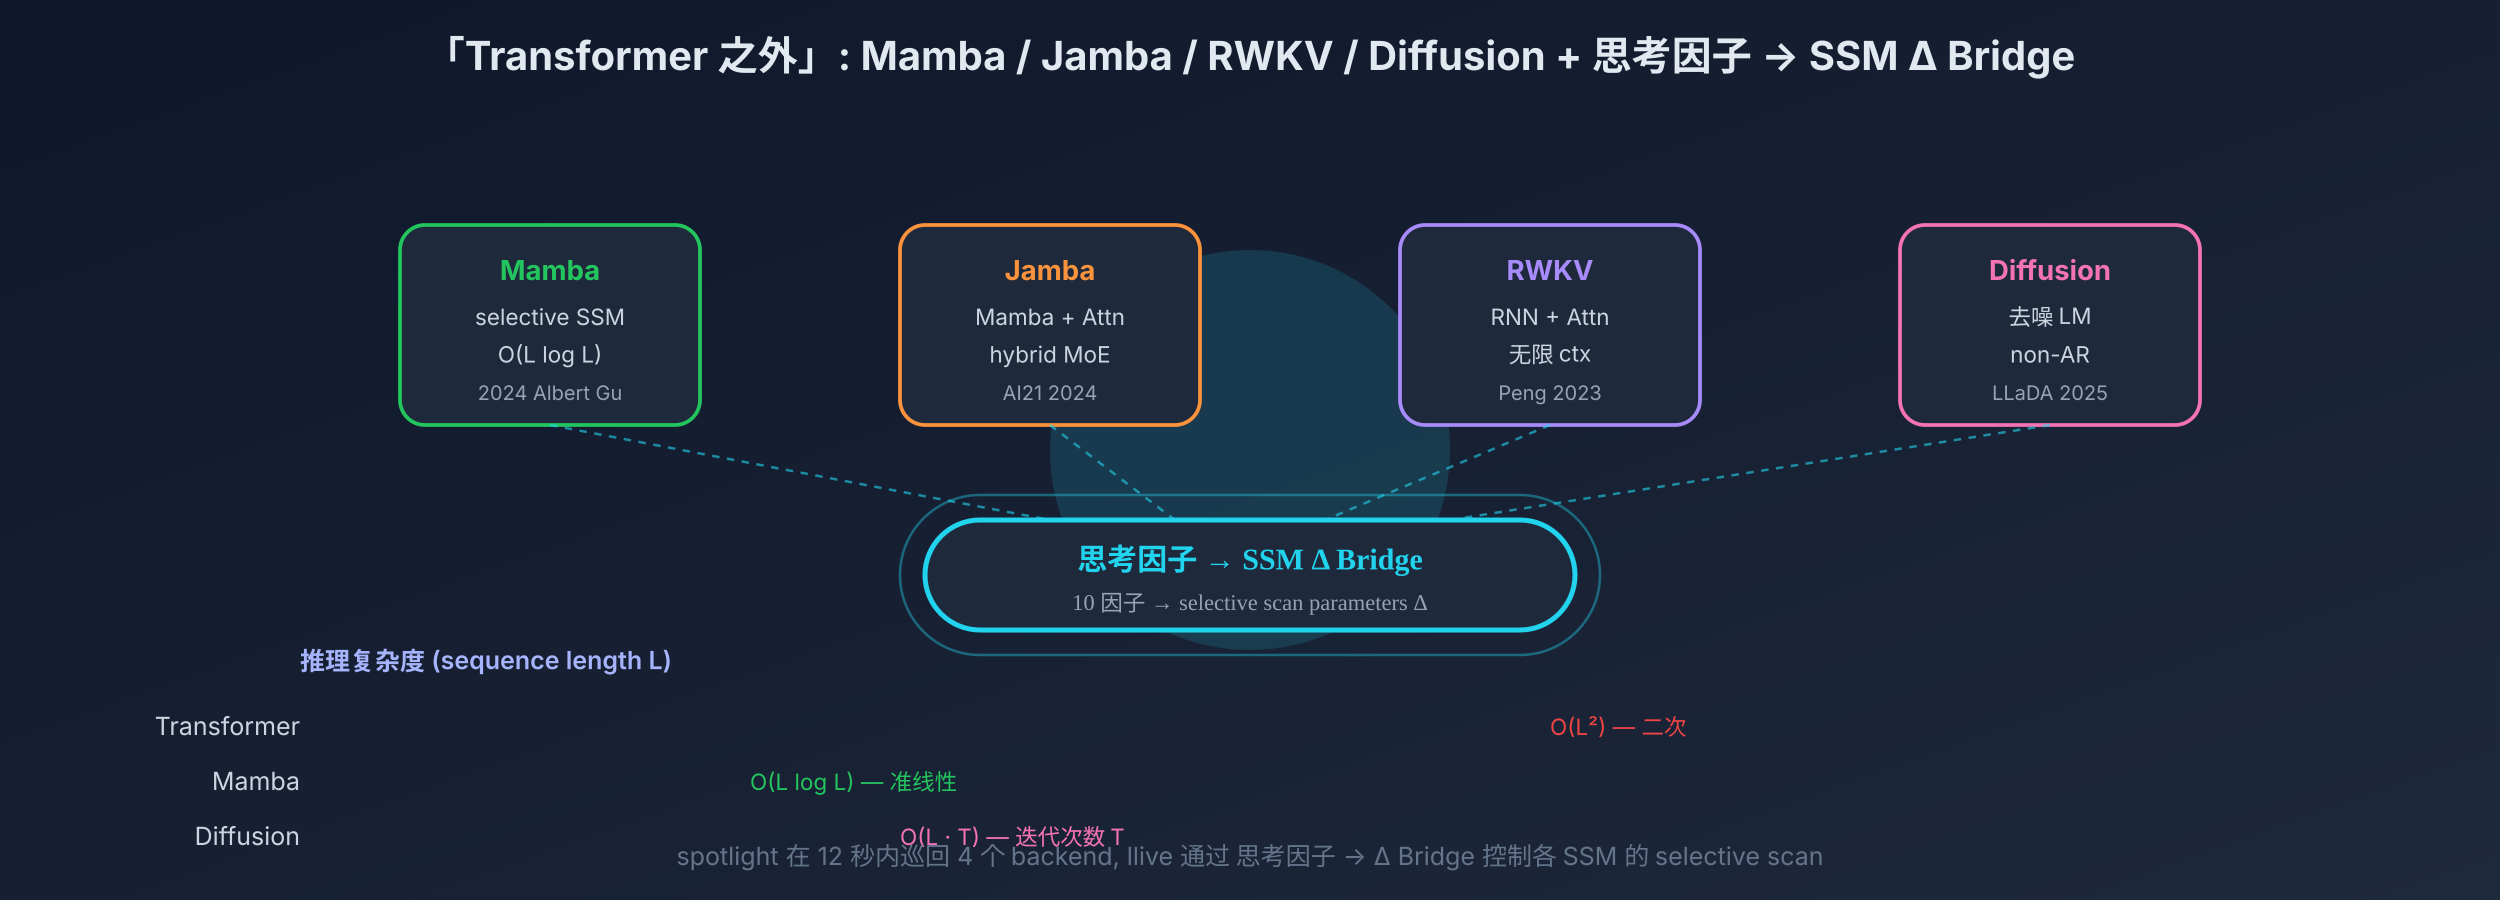
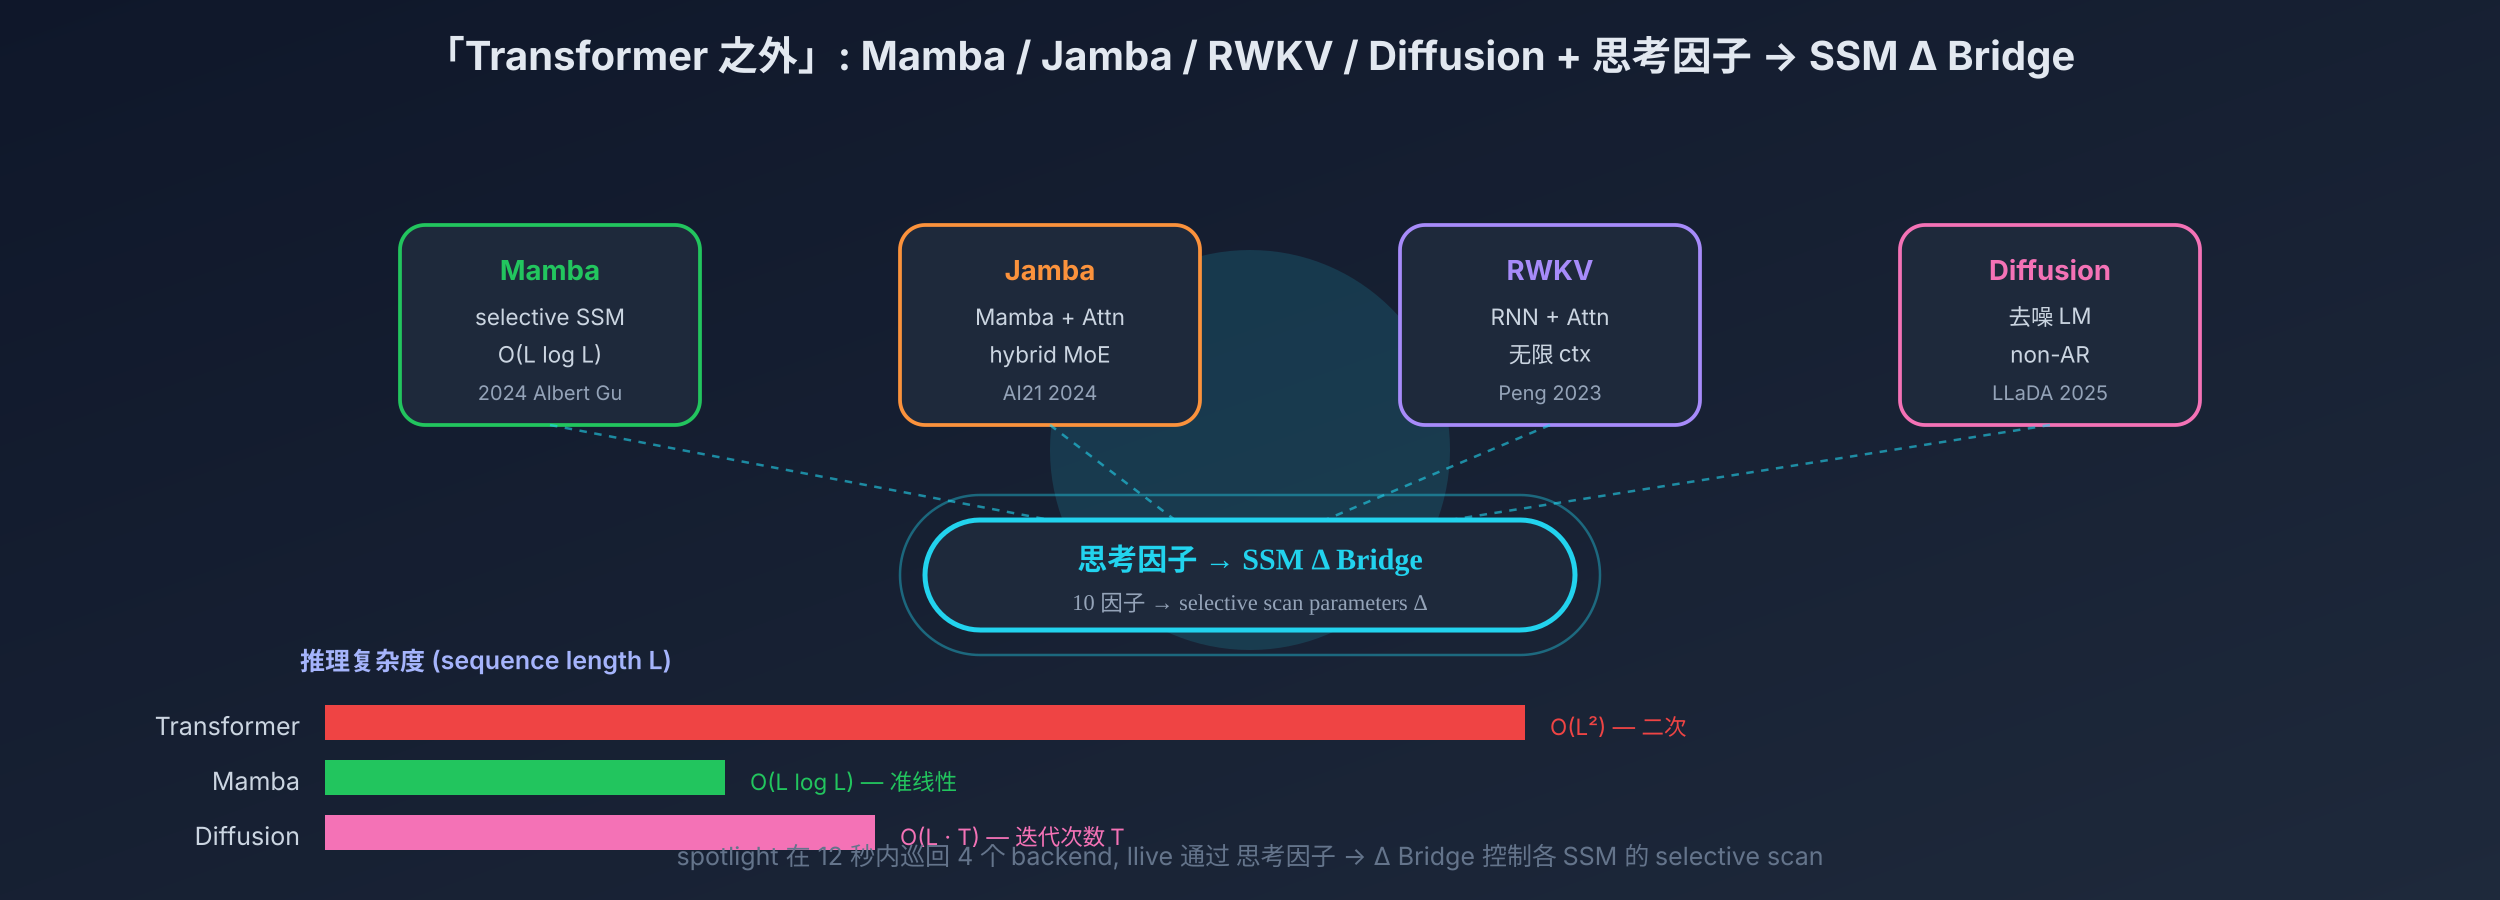
<svg xmlns="http://www.w3.org/2000/svg" viewBox="0 0 1000 360" role="img" aria-label="#24-06 theme: non-transformer 5 backend swap + 状态空间动画" style="width:100%;height:auto;max-width:1200px">
  <defs>
    <linearGradient id="bg06" x1="0" y1="0" x2="1" y2="1">
      <stop offset="0%" stop-color="#0f172a" />
      <stop offset="100%" stop-color="#1e293b" />
    </linearGradient>
    <filter id="glow06">
      <feGaussianBlur stdDeviation="2" />
    </filter>
  </defs>
  <rect width="1000" height="360" fill="url(#bg06)" />
  <text x="500" y="28" font-family="-apple-system,sans-serif" font-size="16" font-weight="700" fill="#e2e8f0" text-anchor="middle">「Transformer 之外」: Mamba / Jamba / RWKV / Diffusion + 思考因子 → SSM Δ Bridge</text>
  <g transform="translate(500, 180)">
    <circle r="80" fill="#22d3ee" fill-opacity="0.15">
      <animateTransform attributeName="transform" type="translate" values="-300,-50; -100,-50; 100,-50; 300,-50; -300,-50" dur="12s" repeatCount="indefinite" />
    </circle>
    <g font-family="-apple-system,sans-serif" font-size="11">
      <g transform="translate(-340, -90)">
        <rect width="120" height="80" rx="10" fill="#1e293b" stroke="#22c55e" stroke-width="1.5" />
        <text x="60" y="22" fill="#22c55e" font-weight="700" text-anchor="middle">Mamba</text>
        <text x="60" y="40" fill="#cbd5e1" text-anchor="middle" font-size="9">selective SSM</text>
        <text x="60" y="55" fill="#cbd5e1" text-anchor="middle" font-size="9">O(L log L)</text>
        <text x="60" y="70" fill="#94a3b8" text-anchor="middle" font-size="8">2024 Albert Gu</text>
      </g>
      <g transform="translate(-140, -90)">
        <rect width="120" height="80" rx="10" fill="#1e293b" stroke="#fb923c" stroke-width="1.5" />
        <text x="60" y="22" fill="#fb923c" font-weight="700" text-anchor="middle">Jamba</text>
        <text x="60" y="40" fill="#cbd5e1" text-anchor="middle" font-size="9">Mamba + Attn</text>
        <text x="60" y="55" fill="#cbd5e1" text-anchor="middle" font-size="9">hybrid MoE</text>
        <text x="60" y="70" fill="#94a3b8" text-anchor="middle" font-size="8">AI21 2024</text>
      </g>
      <g transform="translate(60, -90)">
        <rect width="120" height="80" rx="10" fill="#1e293b" stroke="#a78bfa" stroke-width="1.5" />
        <text x="60" y="22" fill="#a78bfa" font-weight="700" text-anchor="middle">RWKV</text>
        <text x="60" y="40" fill="#cbd5e1" text-anchor="middle" font-size="9">RNN + Attn</text>
        <text x="60" y="55" fill="#cbd5e1" text-anchor="middle" font-size="9">无限 ctx</text>
        <text x="60" y="70" fill="#94a3b8" text-anchor="middle" font-size="8">Peng 2023</text>
      </g>
      <g transform="translate(260, -90)">
        <rect width="120" height="80" rx="10" fill="#1e293b" stroke="#f472b6" stroke-width="1.5" />
        <text x="60" y="22" fill="#f472b6" font-weight="700" text-anchor="middle">Diffusion</text>
        <text x="60" y="40" fill="#cbd5e1" text-anchor="middle" font-size="9">去噪 LM</text>
        <text x="60" y="55" fill="#cbd5e1" text-anchor="middle" font-size="9">non-AR</text>
        <text x="60" y="70" fill="#94a3b8" text-anchor="middle" font-size="8">LLaDA 2025</text>
      </g>
    </g>
    <g transform="translate(0, 50)">
      <rect x="-130" y="-22" width="260" height="44" rx="22" fill="#1e293b" stroke="#22d3ee" stroke-width="2" />
      <text x="0" y="-2" font-size="12" fill="#22d3ee" font-weight="700" text-anchor="middle">思考因子 → SSM Δ Bridge</text>
      <text x="0" y="14" font-size="9" fill="#94a3b8" text-anchor="middle">10 因子 → selective scan parameters Δ</text>
      <rect x="-140" y="-32" width="280" height="64" rx="32" fill="none" stroke="#22d3ee" stroke-width="1" opacity="0.4">
        <animate attributeName="opacity" values="0.5;0;0.5" dur="2.4s" repeatCount="indefinite" />
      </rect>
    </g>
    <g stroke="#22d3ee" stroke-width="1" fill="none" opacity="0.6">
      <line x1="-280" y1="-10" x2="-80" y2="28" stroke-dasharray="3 3">
        <animate attributeName="stroke-dashoffset" from="0" to="-12" dur="1.2s" repeatCount="indefinite" />
      </line>
      <line x1="-80" y1="-10" x2="-30" y2="28" stroke-dasharray="3 3">
        <animate attributeName="stroke-dashoffset" from="0" to="-12" dur="1.2s" begin="0.3s" repeatCount="indefinite" />
      </line>
      <line x1="120" y1="-10" x2="30" y2="28" stroke-dasharray="3 3">
        <animate attributeName="stroke-dashoffset" from="0" to="-12" dur="1.2s" begin="0.6s" repeatCount="indefinite" />
      </line>
      <line x1="320" y1="-10" x2="80" y2="28" stroke-dasharray="3 3">
        <animate attributeName="stroke-dashoffset" from="0" to="-12" dur="1.2s" begin="0.9s" repeatCount="indefinite" />
      </line>
    </g>
  </g>
  <g transform="translate(120, 280)" font-family="-apple-system,sans-serif" font-size="10">
    <text x="0" y="-12" fill="#a5b4fc" font-weight="600">推理复杂度 (sequence length L)</text>
    <text x="0" y="14" fill="#cbd5e1" text-anchor="end">Transformer</text>
-     <rect x="10" y="2" width="0" height="14" fill="#ef4444">
+     <rect x="10" y="2" width="480" height="14" fill="#ef4444">
      <animate attributeName="width" from="0" to="480" dur="2s" repeatCount="indefinite" />
    </rect>
    <text x="0" y="36" fill="#cbd5e1" text-anchor="end">Mamba</text>
-     <rect x="10" y="24" width="0" height="14" fill="#22c55e">
+     <rect x="10" y="24" width="160" height="14" fill="#22c55e">
      <animate attributeName="width" from="0" to="160" dur="2s" begin="0.4s" repeatCount="indefinite" />
    </rect>
    <text x="0" y="58" fill="#cbd5e1" text-anchor="end">Diffusion</text>
-     <rect x="10" y="46" width="0" height="14" fill="#f472b6">
+     <rect x="10" y="46" width="220" height="14" fill="#f472b6">
      <animate attributeName="width" from="0" to="220" dur="2s" begin="0.8s" repeatCount="indefinite" />
    </rect>
    <text x="500" y="14" font-size="9" fill="#ef4444">O(L²) — 二次</text>
    <text x="180" y="36" font-size="9" fill="#22c55e">O(L log L) — 准线性</text>
    <text x="240" y="58" font-size="9" fill="#f472b6">O(L · T) — 迭代次数 T</text>
  </g>
  <text x="500" y="346" font-family="-apple-system,sans-serif" font-size="10" fill="#64748b" text-anchor="middle">spotlight 在 12 秒内巡回 4 个 backend, llive 通过 思考因子 → Δ Bridge 控制各 SSM 的 selective scan</text>
</svg>
